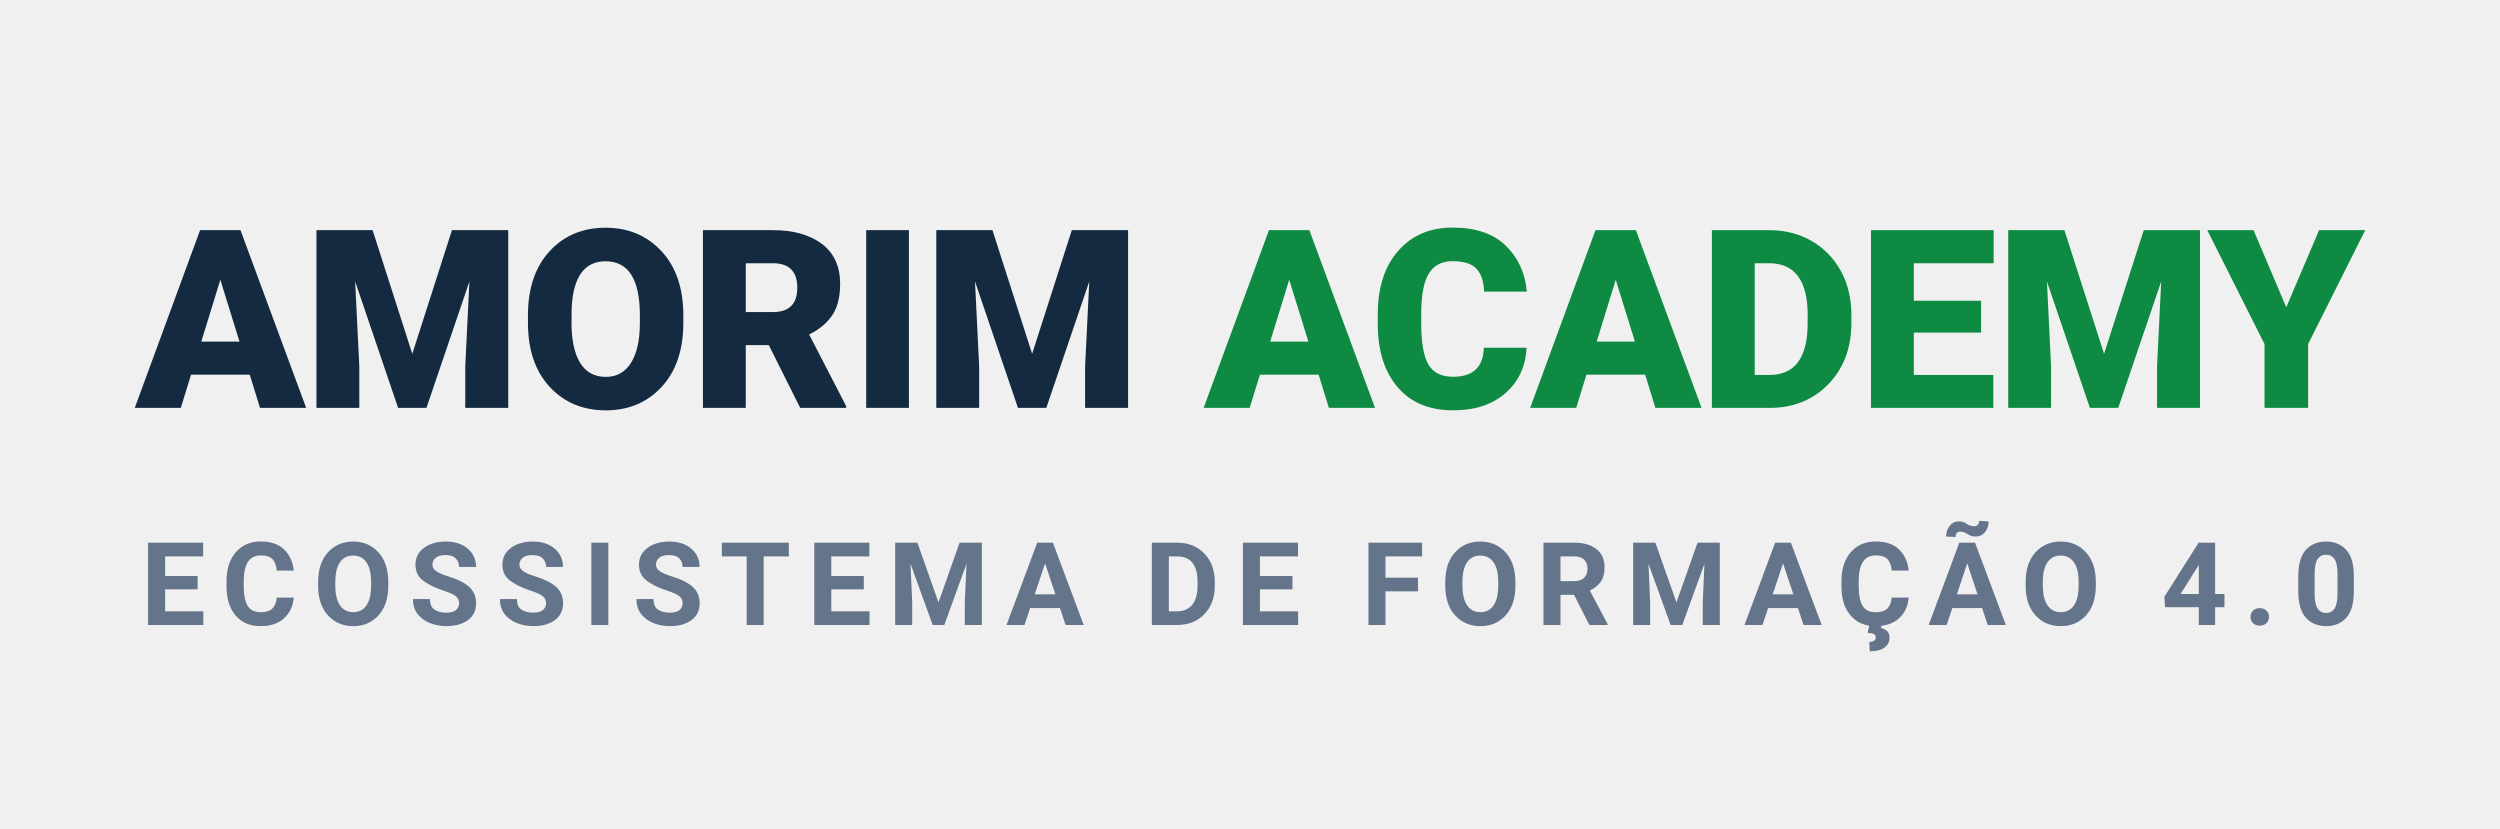
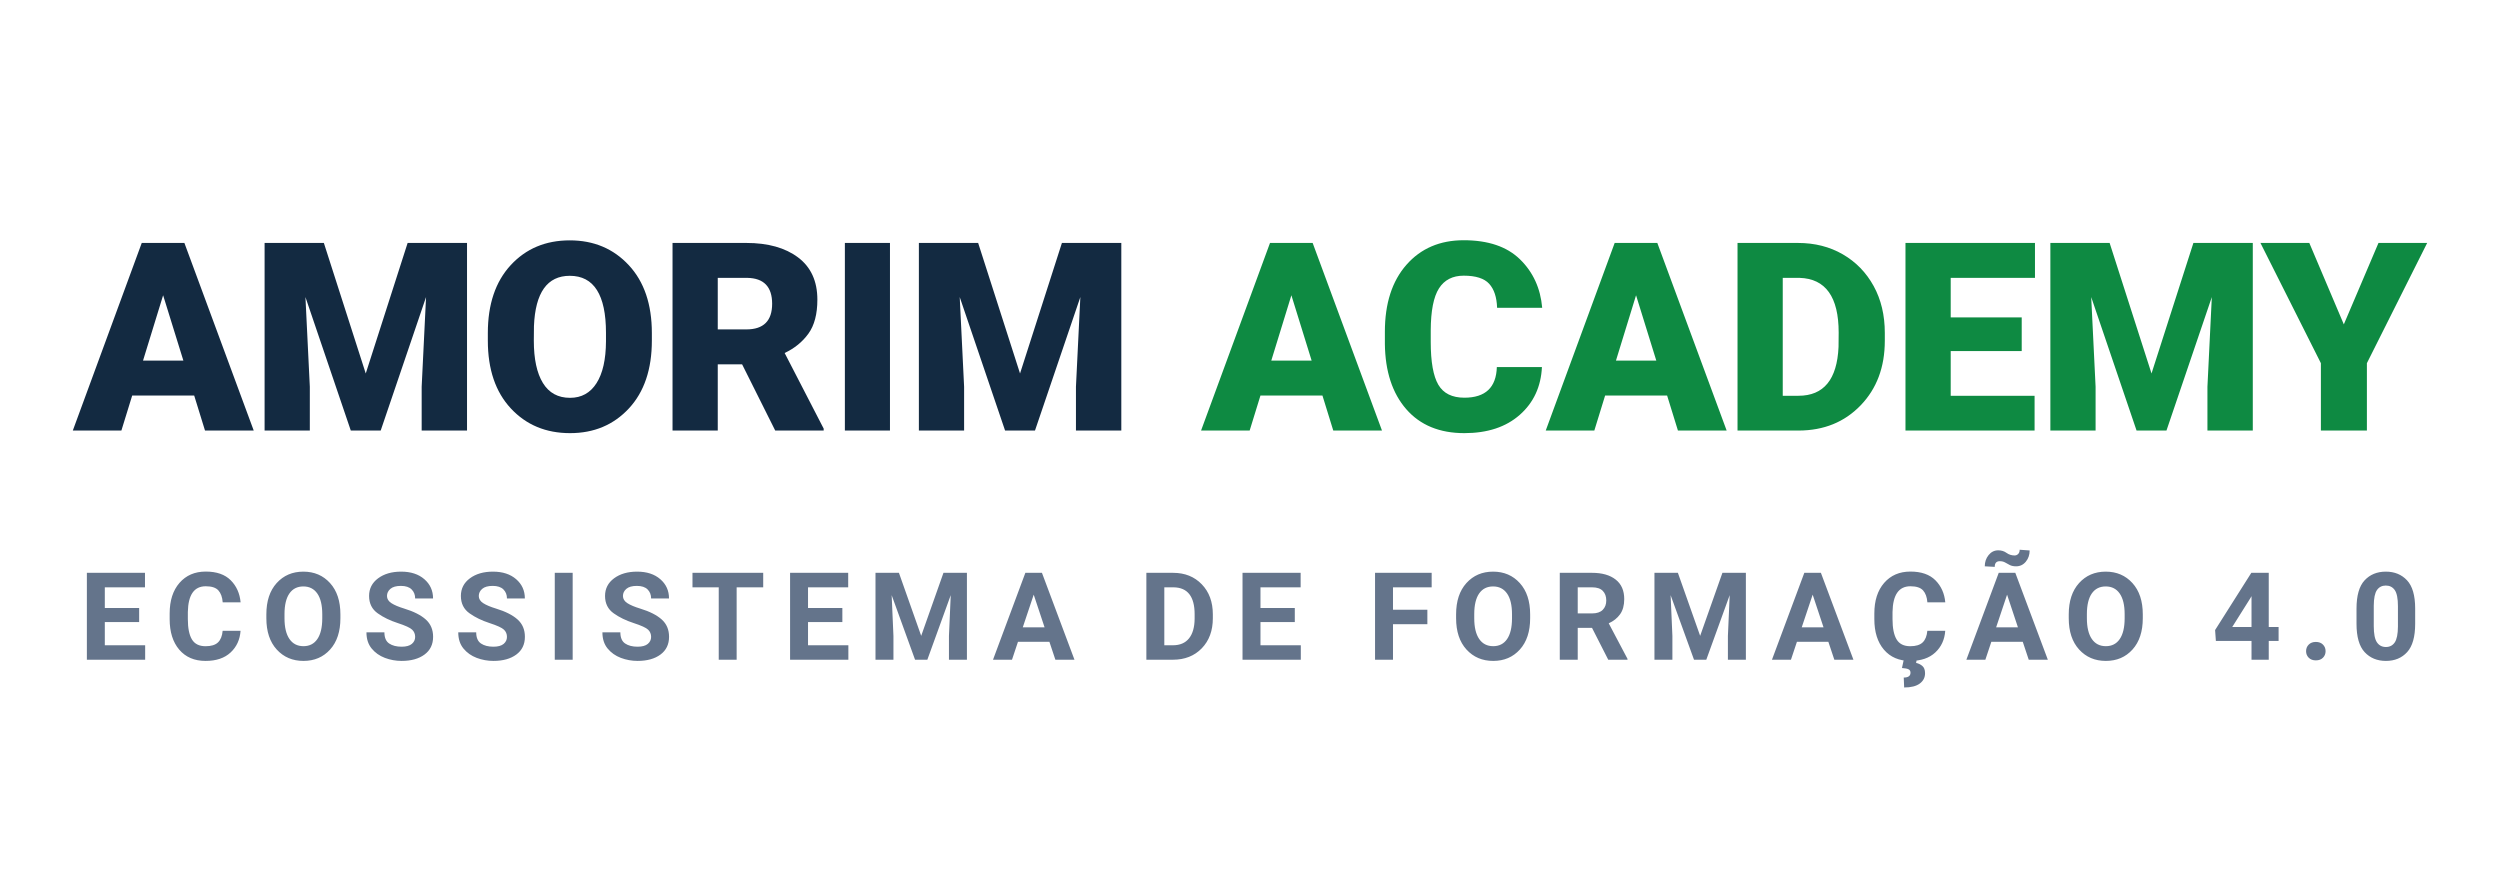
- <svg xmlns="http://www.w3.org/2000/svg" viewBox="0 0 1900 630" width="1900" height="630">
-   <text x="950" y="310" text-anchor="middle" font-family="Montserrat, -apple-system, BlinkMacSystemFont, 'Segoe UI', Roboto, sans-serif" font-weight="900" font-size="190" letter-spacing="-2">
+ <svg xmlns="http://www.w3.org/2000/svg" viewBox="0 0 1800 630" width="1800" height="630">
+   <rect width="1800" height="630" fill="#ffffff" />
+   <text x="900" y="310" text-anchor="middle" font-family="Montserrat, -apple-system, BlinkMacSystemFont, 'Segoe UI', Roboto, sans-serif" font-weight="900" font-size="190" letter-spacing="-2">
    <tspan fill="#132A41">AMORIM </tspan>
    <tspan fill="#0E8A42">ACADEMY</tspan>
  </text>
-   <text x="950" y="475" text-anchor="middle" fill="#64748B" font-family="Montserrat, -apple-system, BlinkMacSystemFont, 'Segoe UI', Roboto, sans-serif" font-weight="600" font-size="88" letter-spacing="12">ECOSSISTEMA DE FORMAÇÃO 4.0</text>
+   <text x="900" y="475" text-anchor="middle" fill="#64748B" font-family="Montserrat, -apple-system, BlinkMacSystemFont, 'Segoe UI', Roboto, sans-serif" font-weight="600" font-size="88" letter-spacing="12">ECOSSISTEMA DE FORMAÇÃO 4.0</text>
</svg>
